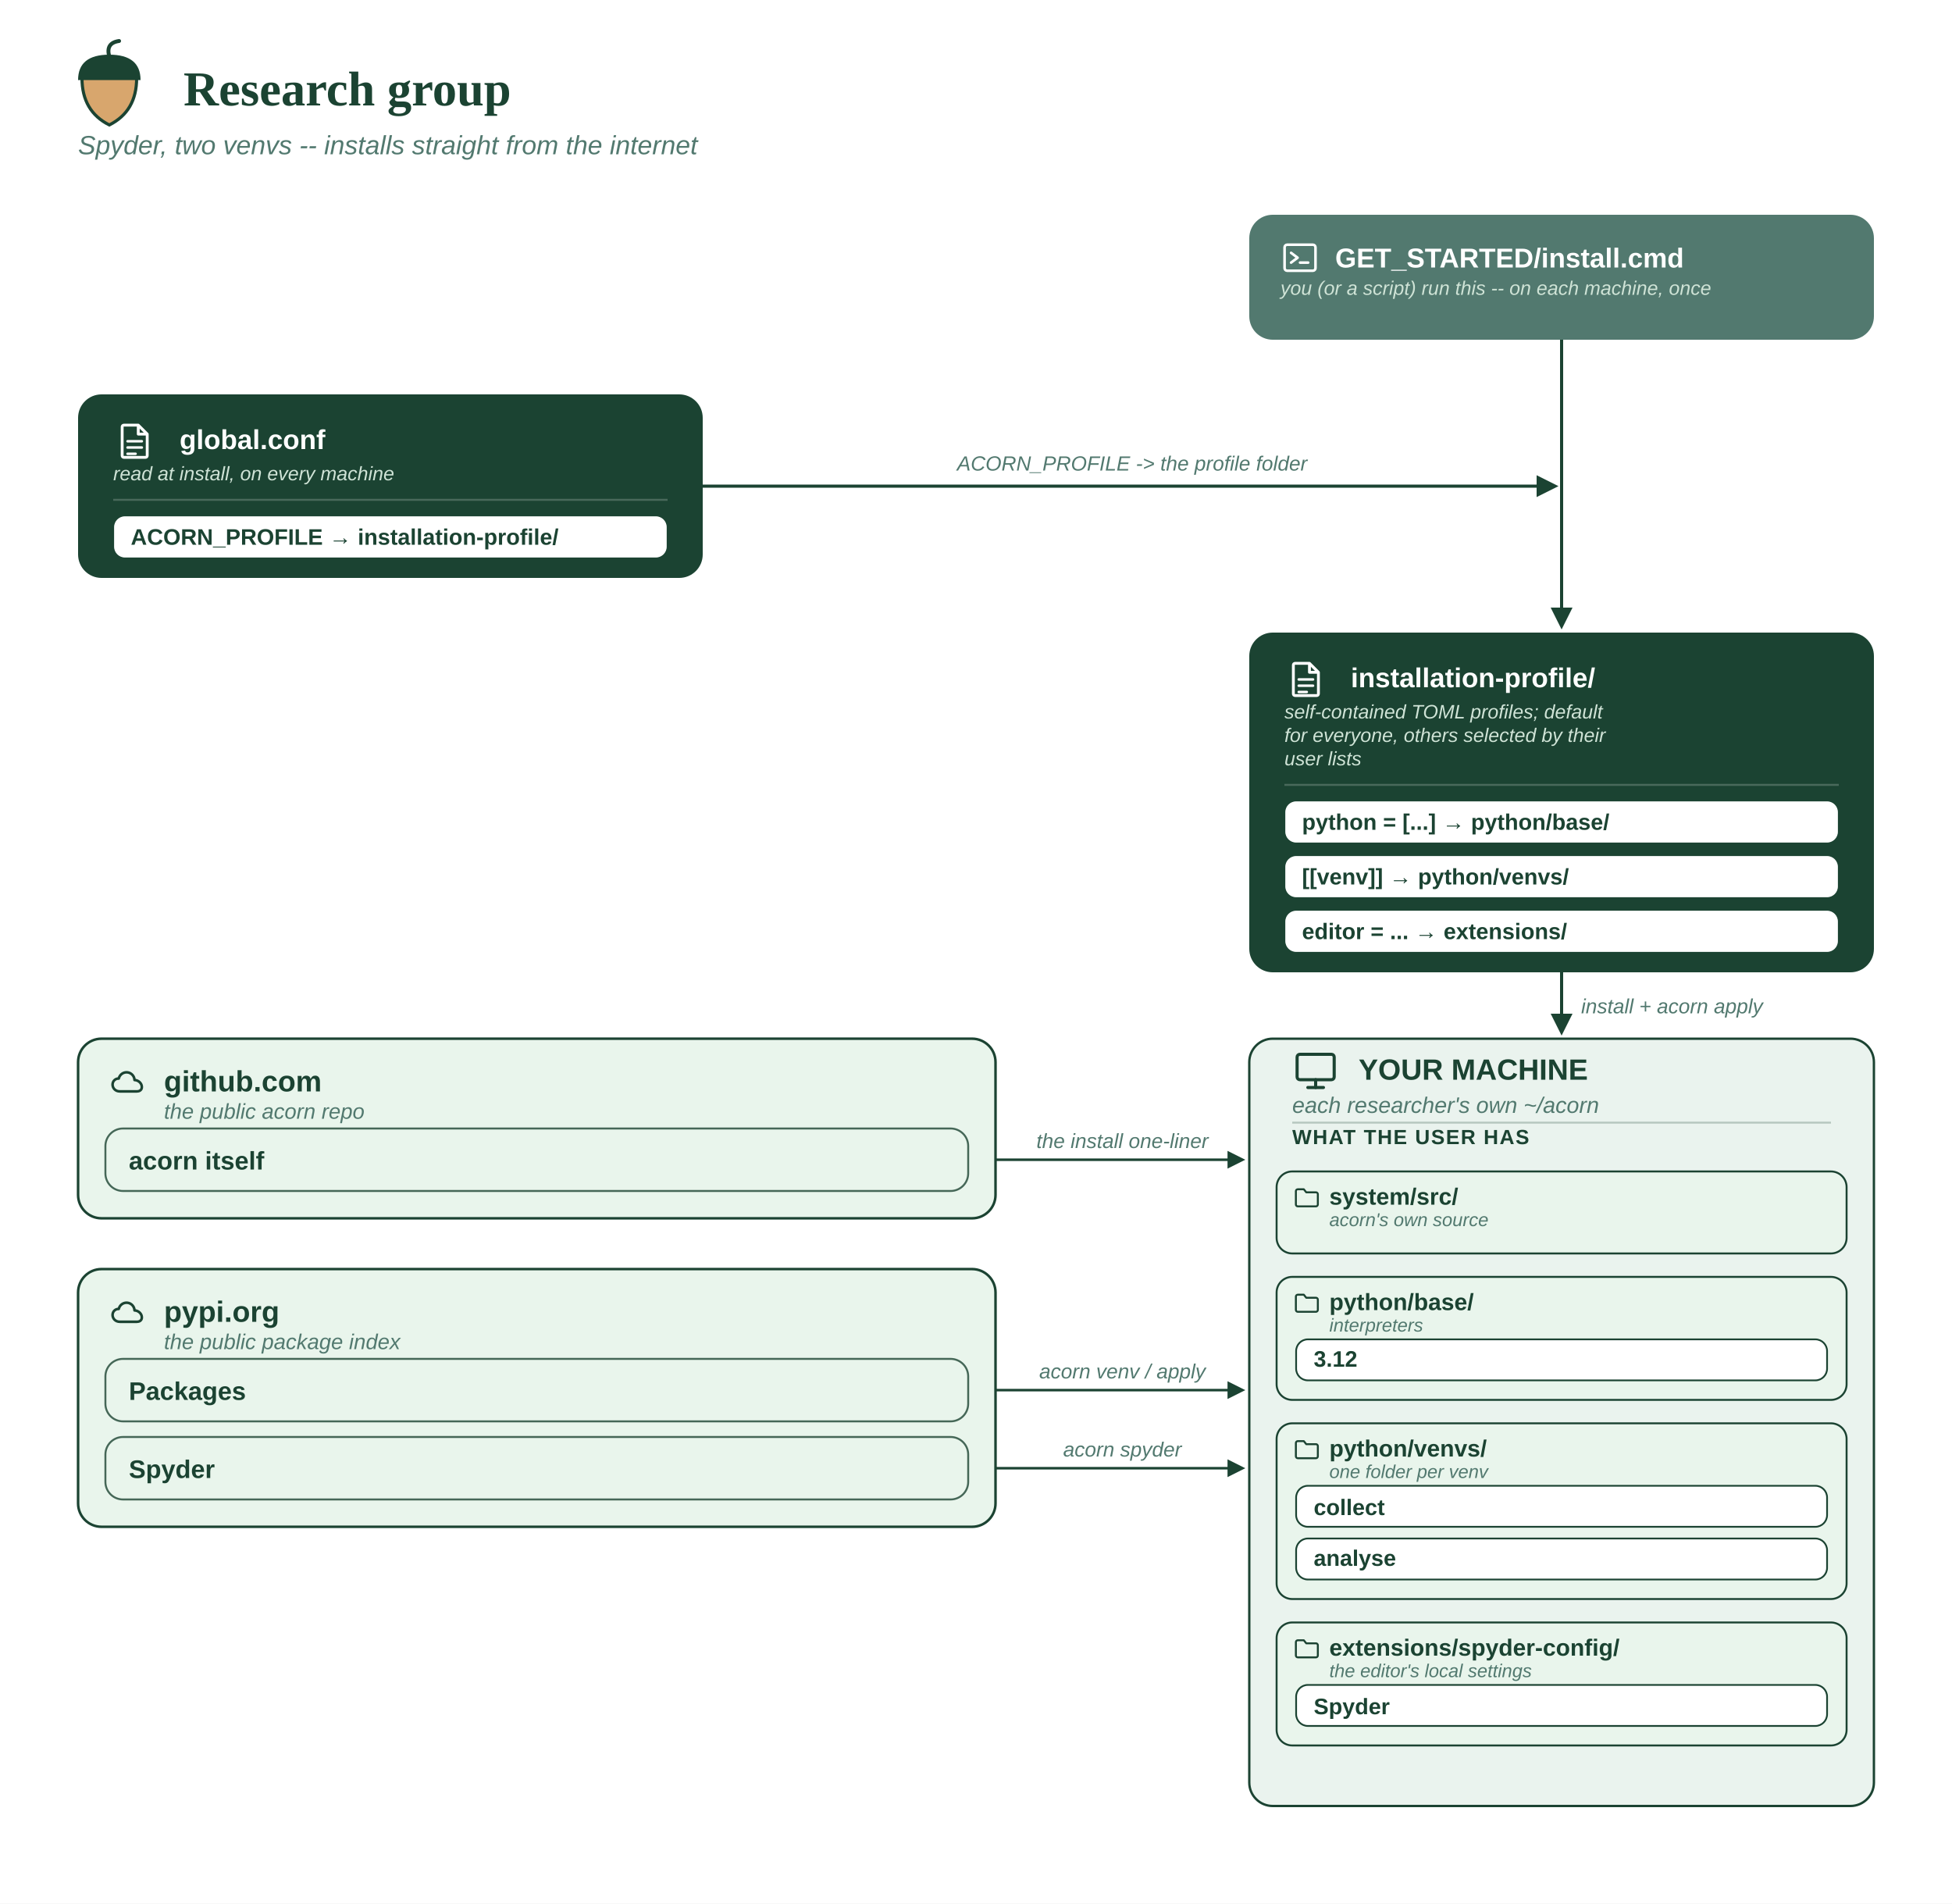
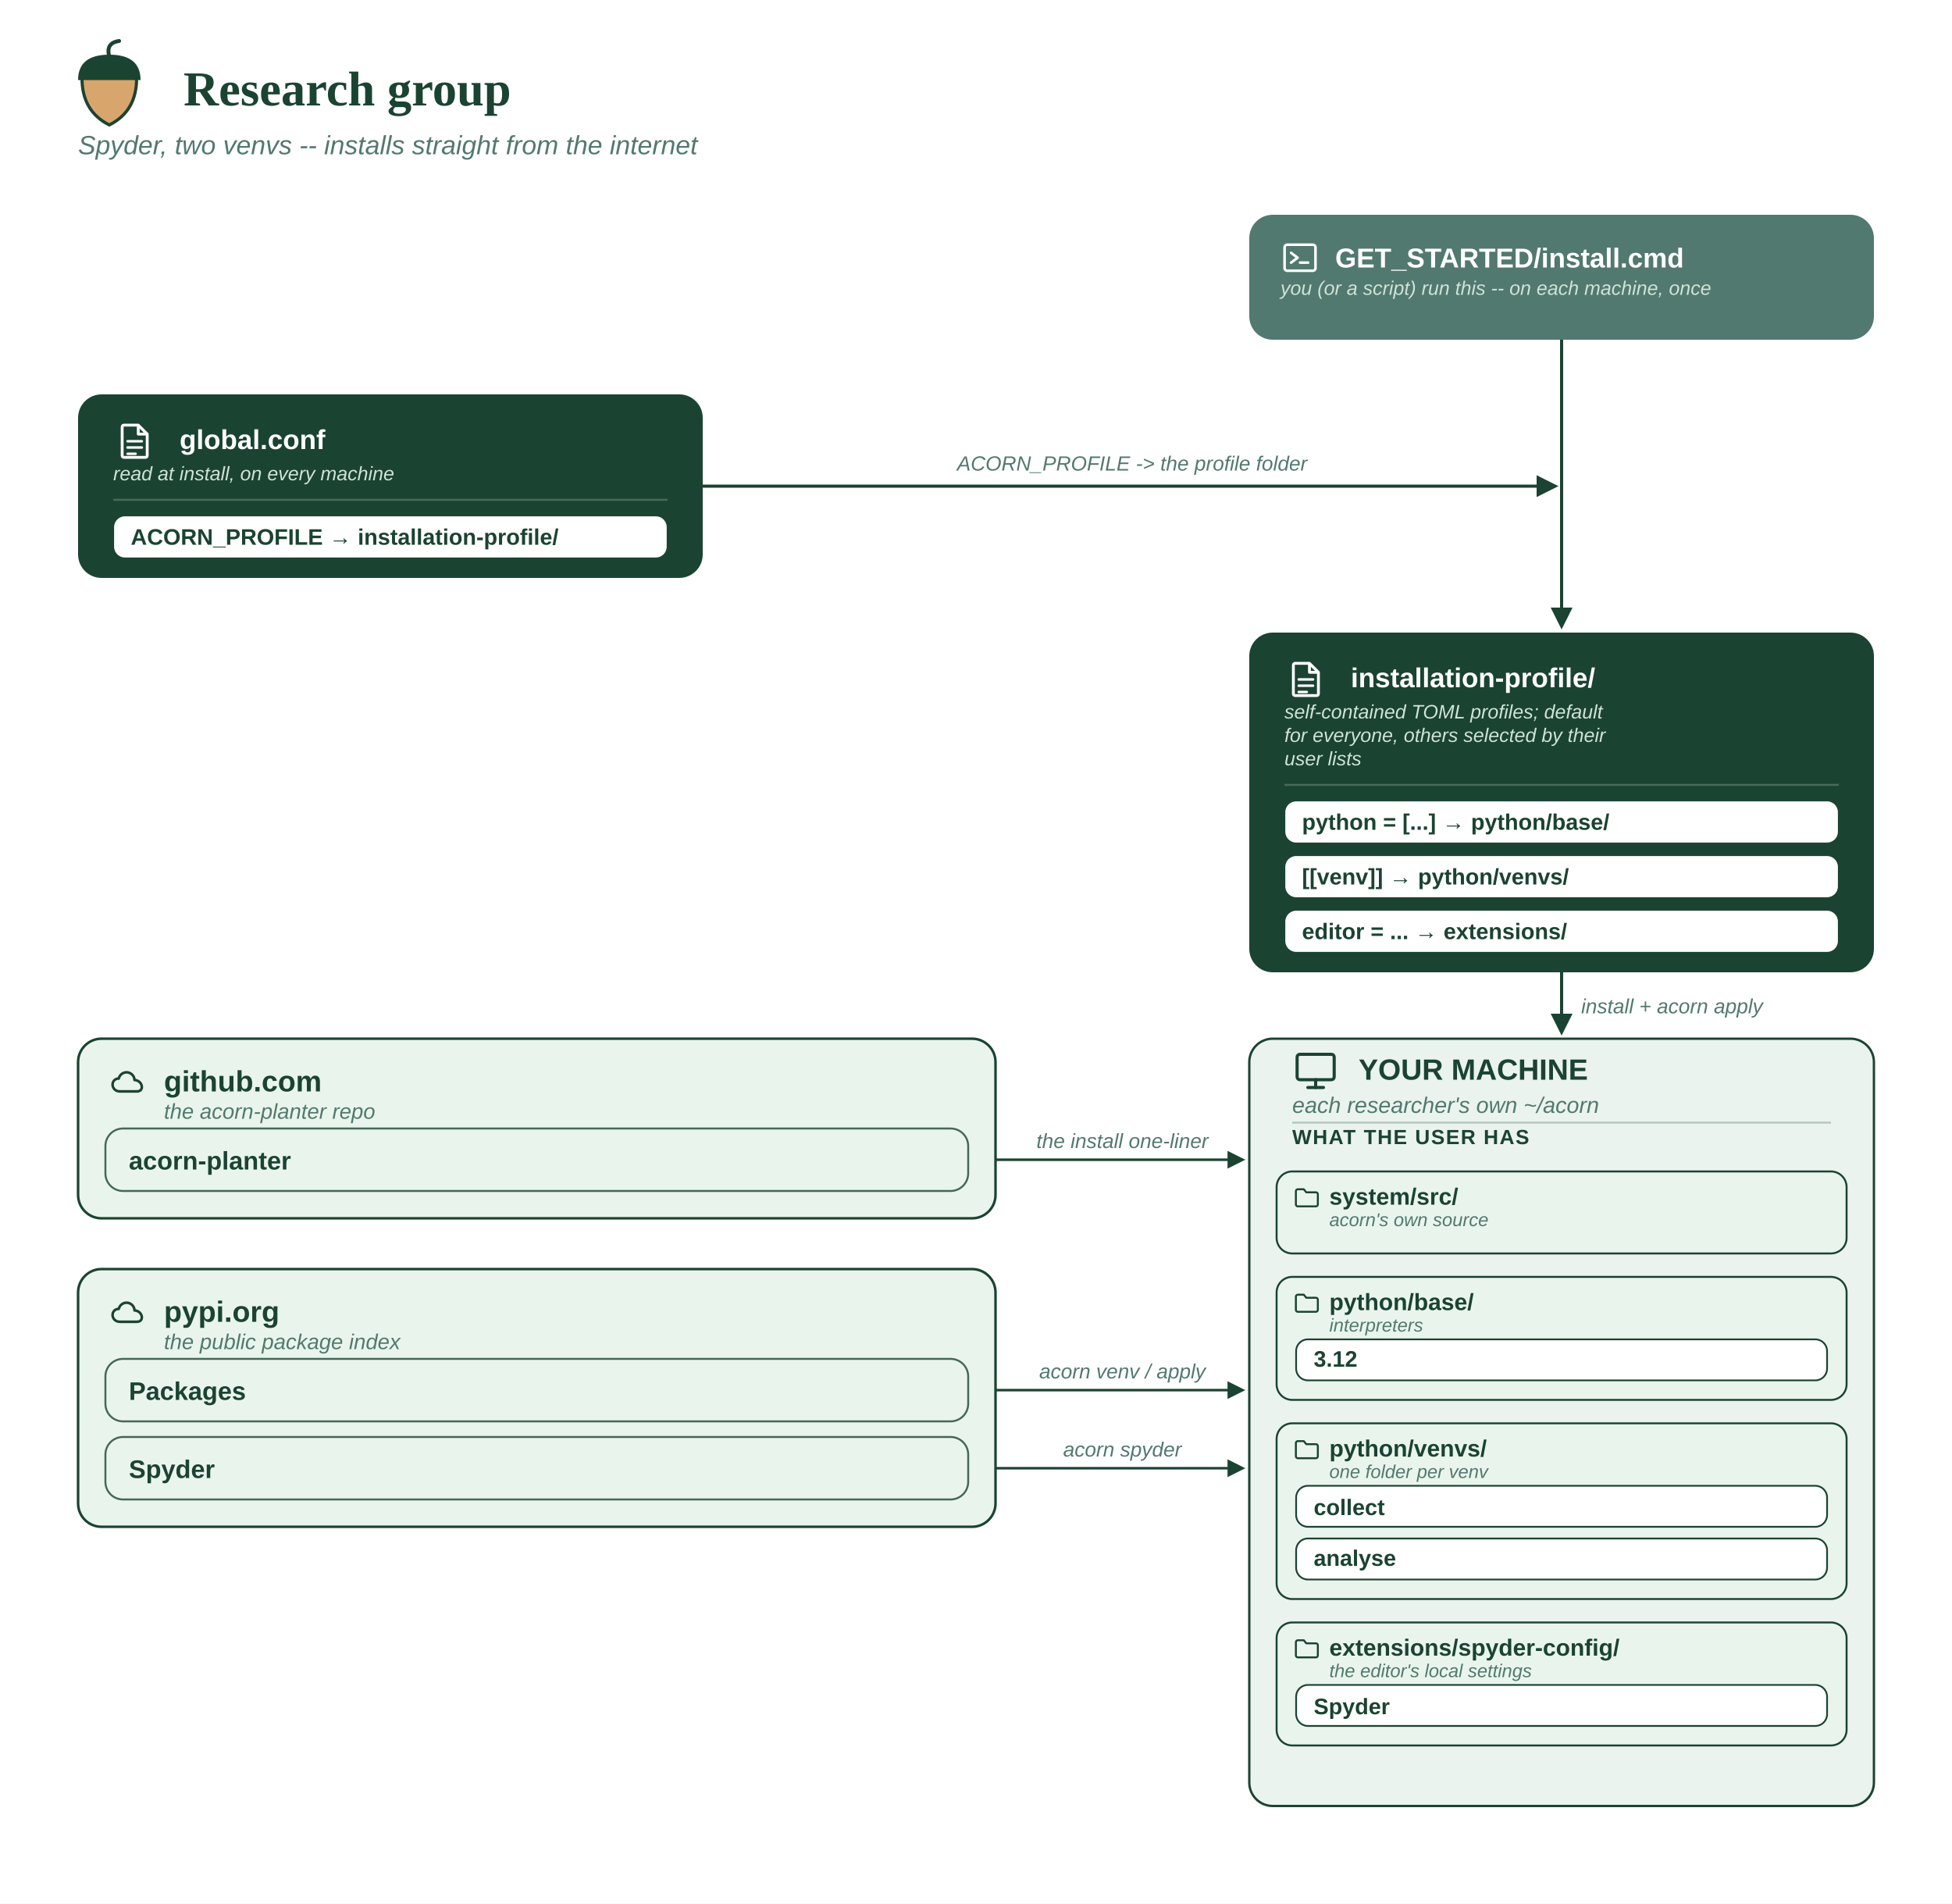
<svg xmlns="http://www.w3.org/2000/svg" viewBox="0 0 1000 975" font-family="Arial, Helvetica, sans-serif">
  <defs>
    <defs>
      <style>
      .head  { font-family: Georgia, 'Times New Roman', serif; }
      .body  { font-family: Arial, Helvetica, sans-serif; }
      .fg    { fill: #1B4332; }
      .fw    { fill: #FFFFFF; }
      .fmute { fill: #52796F; }
    </style>
      <marker id="arrow" markerWidth="7" markerHeight="7" refX="5.5" refY="3.5" orient="auto">
        <path d="M0,0 L7,3.5 L0,7 Z" fill="#1B4332" />
      </marker>
      <symbol id="ic-cloud" viewBox="0 0 24 24">
        <path d="M6.5 18 C3.5 18 2 15.8 2 13.8 C2 11.6 3.8 10 5.8 10.1 C6.4 7.6 8.7 6 11.2 6.3 C13.6 6.6 15.4 8.6 15.5 11 C17.9 11.1 20 13 20 15.3 C20 17.4 18.2 18 17 18 Z" fill="none" stroke="currentColor" stroke-width="1.6" stroke-linejoin="round" />
      </symbol>
      <symbol id="ic-box" viewBox="0 0 24 24">
        <path d="M3 8 L12 4 L21 8 L12 12 Z" fill="none" stroke="currentColor" stroke-width="1.6" stroke-linejoin="round" />
        <path d="M3 8 V17 L12 21 V12" fill="none" stroke="currentColor" stroke-width="1.6" stroke-linejoin="round" />
        <path d="M21 8 V17 L12 21" fill="none" stroke="currentColor" stroke-width="1.6" stroke-linejoin="round" />
      </symbol>
      <symbol id="ic-server" viewBox="0 0 24 24">
        <rect x="3" y="4" width="18" height="6" rx="1.3" fill="none" stroke="currentColor" stroke-width="1.6" />
        <rect x="3" y="14" width="18" height="6" rx="1.3" fill="none" stroke="currentColor" stroke-width="1.6" />
        <circle cx="7" cy="7" r="1" fill="currentColor" />
        <circle cx="7" cy="17" r="1" fill="currentColor" />
      </symbol>
      <symbol id="ic-monitor" viewBox="0 0 24 24">
        <rect x="2.5" y="4" width="19" height="13" rx="1.4" fill="none" stroke="currentColor" stroke-width="1.6" />
        <line x1="8" y1="21" x2="16" y2="21" stroke="currentColor" stroke-width="1.6" stroke-linecap="round" />
        <line x1="12" y1="17" x2="12" y2="21" stroke="currentColor" stroke-width="1.6" stroke-linecap="round" />
      </symbol>
      <symbol id="ic-folder" viewBox="0 0 24 24">
        <path d="M3 6.5 C3 5.7 3.7 5 4.5 5 H9.5 L11.5 7.5 H19.5 C20.3 7.5 21 8.2 21 9 V17.5 C21 18.3 20.3 19 19.5 19 H4.5 C3.7 19 3 18.3 3 17.5 Z" fill="none" stroke="currentColor" stroke-width="1.6" stroke-linejoin="round" />
      </symbol>
      <symbol id="ic-doc" viewBox="0 0 24 24">
        <path d="M6 3 H14 L19 8 V20 C19 20.6 18.6 21 18 21 H6 C5.4 21 5 20.6 5 20 V4 C5 3.4 5.4 3 6 3 Z" fill="none" stroke="currentColor" stroke-width="1.6" stroke-linejoin="round" />
        <path d="M14 3 V8 H19" fill="none" stroke="currentColor" stroke-width="1.6" stroke-linejoin="round" />
        <line x1="8" y1="12" x2="16" y2="12" stroke="currentColor" stroke-width="1.4" stroke-linecap="round" />
        <line x1="8" y1="15.5" x2="16" y2="15.5" stroke="currentColor" stroke-width="1.4" stroke-linecap="round" />
        <line x1="8" y1="19" x2="12.5" y2="19" stroke="currentColor" stroke-width="1.4" stroke-linecap="round" />
      </symbol>
      <symbol id="ic-terminal" viewBox="0 0 24 24">
        <rect x="2.5" y="4" width="19" height="16" rx="1.6" fill="none" stroke="currentColor" stroke-width="1.6" />
        <path d="M6.5 9 L10.5 12 L6.5 15" fill="none" stroke="currentColor" stroke-width="1.6" stroke-linecap="round" stroke-linejoin="round" />
        <line x1="12" y1="15" x2="17" y2="15" stroke="currentColor" stroke-width="1.6" stroke-linecap="round" />
      </symbol>
    </defs>
  </defs>
  <rect x="0" y="0" width="1000" height="975" fill="#FFFFFF" />
  <g transform="translate(40,20)">
    <path d="M2 20 Q2 37 16 44 Q30 37 30 20 Z" fill="#D8A66D" stroke="#1B4332" stroke-width="1.6" />
    <path d="M0 21 Q0 8 16 8 Q32 8 32 21 Z" fill="#1B4332" />
    <path d="M16 9 Q14 2 21 1" stroke="#1B4332" stroke-width="2" stroke-linecap="round" fill="none" />
  </g>
  <text x="94" y="54" class="head fg" font-size="25" font-weight="700">Research group</text>
  <text x="40" y="79" class="body fmute" font-size="13.5" font-style="italic">Spyder, two venvs -- installs straight from the internet</text>
  <rect x="640" y="110" width="320" height="64" rx="12" fill="#52796F" />
  <use href="#ic-terminal" x="656" y="122" width="20" height="20" color="#FFFFFF" />
  <text x="684" y="137" class="body fw" font-size="14.0" font-weight="700">GET_STARTED/install.cmd</text>
  <text x="656" y="151" class="body" fill="#CFE3D6" font-size="10" font-style="italic">you (or a script) run this -- on each machine, once</text>
  <line x1="800" y1="174" x2="800" y2="320" stroke="#1B4332" stroke-width="1.6" marker-end="url(#arrow)" />
  <rect x="40" y="202" width="320" height="94" rx="12" fill="#1B4332" />
  <use href="#ic-doc" x="58" y="215" width="22" height="22" color="#FFFFFF" />
  <text x="92" y="230" class="body fw" font-size="14" font-weight="700">global.conf</text>
  <text x="58" y="246" class="body" fill="#CFE3D6" font-size="10" font-style="italic">read at install, on every machine</text>
  <line x1="58" y1="256" x2="342" y2="256" stroke="#FFFFFF" stroke-width="1" opacity="0.2" />
  <rect x="58" y="264" width="284" height="22" rx="6" fill="#FFFFFF" stroke="#1B4332" stroke-width="0.9" />
  <text x="67" y="279" class="body fg" font-size="11.5" font-weight="600">ACORN_PROFILE  →  installation-profile/</text>
  <line x1="360" y1="249" x2="796" y2="249" stroke="#1B4332" stroke-width="1.6" marker-end="url(#arrow)" />
  <text x="580" y="241" text-anchor="middle" class="body fmute" font-size="10.5" font-style="italic">ACORN_PROFILE -&gt; the profile folder</text>
  <rect x="640" y="324" width="320" height="174" rx="12" fill="#1B4332" />
  <use href="#ic-doc" x="658" y="337" width="22" height="22" color="#FFFFFF" />
  <text x="692" y="352" class="body fw" font-size="14.0" font-weight="700">installation-profile/</text>
  <text x="658" y="368" class="body" fill="#CFE3D6" font-size="10" font-style="italic">self-contained TOML profiles; default</text>
  <text x="658" y="380" class="body" fill="#CFE3D6" font-size="10" font-style="italic">for everyone, others selected by their</text>
  <text x="658" y="392" class="body" fill="#CFE3D6" font-size="10" font-style="italic">user lists</text>
  <line x1="658" y1="402" x2="942" y2="402" stroke="#FFFFFF" stroke-width="1" opacity="0.2" />
  <rect x="658" y="410" width="284" height="22" rx="6" fill="#FFFFFF" stroke="#1B4332" stroke-width="0.9" />
  <text x="667" y="425" class="body fg" font-size="11.5" font-weight="600">python = [...]  →  python/base/</text>
  <rect x="658" y="438" width="284" height="22" rx="6" fill="#FFFFFF" stroke="#1B4332" stroke-width="0.9" />
  <text x="667" y="453" class="body fg" font-size="11.5" font-weight="600">[[venv]]  →  python/venvs/</text>
  <rect x="658" y="466" width="284" height="22" rx="6" fill="#FFFFFF" stroke="#1B4332" stroke-width="0.9" />
  <text x="667" y="481" class="body fg" font-size="11.5" font-weight="600">editor = ...  →  extensions/</text>
  <line x1="800" y1="498" x2="800" y2="528" stroke="#1B4332" stroke-width="1.6" marker-end="url(#arrow)" />
  <text x="810" y="519" class="body fmute" font-size="10.5" font-style="italic">install + acorn apply</text>
  <rect x="640" y="532" width="320" height="393" rx="12" fill="#EAF3EE" stroke="#1B4332" stroke-width="1.2" />
  <use href="#ic-monitor" x="662" y="536" width="24" height="24" color="#1B4332" />
  <text x="696" y="553" class="body fg" font-size="15" font-weight="700">YOUR MACHINE</text>
  <text x="662" y="570" class="body fmute" font-size="11.5" font-style="italic">each researcher's own ~/acorn</text>
  <line x1="662" y1="575" x2="938" y2="575" stroke="#1B4332" stroke-width="1" opacity="0.25" />
  <text x="662" y="586" class="body fg" font-size="10.5" font-weight="700" letter-spacing="0.6">WHAT THE USER HAS</text>
  <rect x="654" y="600" width="292" height="42" rx="8" fill="#E9F5EC" stroke="#1B4332" stroke-width="1" />
  <use href="#ic-folder" x="662" y="606" width="15" height="15" color="#1B4332" />
  <text x="681" y="617" class="body fg" font-size="12.0" font-weight="700">system/src/</text>
  <text x="681" y="628" class="body fmute" font-size="9.5" font-style="italic">acorn's own source</text>
  <rect x="654" y="654" width="292" height="63" rx="8" fill="#E9F5EC" stroke="#1B4332" stroke-width="1" />
  <use href="#ic-folder" x="662" y="660" width="15" height="15" color="#1B4332" />
  <text x="681" y="671" class="body fg" font-size="12.0" font-weight="700">python/base/</text>
  <text x="681" y="682" class="body fmute" font-size="9.5" font-style="italic">interpreters</text>
  <rect x="664" y="686" width="272" height="21" rx="6" fill="#FFFFFF" stroke="#1B4332" stroke-width="0.9" />
  <text x="673" y="700" class="body fg" font-size="11.5" font-weight="600">3.12</text>
  <rect x="654" y="729" width="292" height="90" rx="8" fill="#E9F5EC" stroke="#1B4332" stroke-width="1" />
  <use href="#ic-folder" x="662" y="735" width="15" height="15" color="#1B4332" />
  <text x="681" y="746" class="body fg" font-size="12.0" font-weight="700">python/venvs/</text>
  <text x="681" y="757" class="body fmute" font-size="9.5" font-style="italic">one folder per venv</text>
  <rect x="664" y="761" width="272" height="21" rx="6" fill="#FFFFFF" stroke="#1B4332" stroke-width="0.9" />
  <text x="673" y="776" class="body fg" font-size="11.5" font-weight="600">collect</text>
  <rect x="664" y="788" width="272" height="21" rx="6" fill="#FFFFFF" stroke="#1B4332" stroke-width="0.9" />
  <text x="673" y="802" class="body fg" font-size="11.5" font-weight="600">analyse</text>
  <rect x="654" y="831" width="292" height="63" rx="8" fill="#E9F5EC" stroke="#1B4332" stroke-width="1" />
  <use href="#ic-folder" x="662" y="837" width="15" height="15" color="#1B4332" />
  <text x="681" y="848" class="body fg" font-size="12.0" font-weight="700">extensions/spyder-config/</text>
  <text x="681" y="859" class="body fmute" font-size="9.5" font-style="italic">the editor's local settings</text>
  <rect x="664" y="863" width="272" height="21" rx="6" fill="#FFFFFF" stroke="#1B4332" stroke-width="0.9" />
  <text x="673" y="878" class="body fg" font-size="11.5" font-weight="600">Spyder</text>
  <rect x="40" y="532" width="470" height="92" rx="12" fill="#E9F5EC" stroke="#1B4332" stroke-width="1.3" />
  <use href="#ic-cloud" x="56" y="544" width="20" height="20" color="#1B4332" />
  <text x="84" y="559" class="body fg" font-size="15.0" font-weight="700">github.com</text>
-   <text x="84" y="573" class="body fmute" font-size="11.0" font-style="italic">the public acorn repo</text>
+   <text x="84" y="573" class="body fmute" font-size="11.0" font-style="italic">the acorn-planter repo</text>
  <rect x="54" y="578" width="442" height="32" rx="9" fill="#E9F5EC" stroke="#1B4332" stroke-width="1" opacity="0.8" />
-   <text x="66" y="599" class="body fg" font-size="13.0" font-weight="700">acorn itself</text>
+   <text x="66" y="599" class="body fg" font-size="13.0" font-weight="700">acorn-planter</text>
  <line x1="510" y1="594" x2="636" y2="594" stroke="#1B4332" stroke-width="1.3" marker-end="url(#arrow)" />
  <text x="575" y="588" text-anchor="middle" class="body fmute" font-size="10.5" font-style="italic">the install one-liner</text>
  <rect x="40" y="650" width="470" height="132" rx="12" fill="#E9F5EC" stroke="#1B4332" stroke-width="1.3" />
  <use href="#ic-cloud" x="56" y="662" width="20" height="20" color="#1B4332" />
  <text x="84" y="677" class="body fg" font-size="15.0" font-weight="700">pypi.org</text>
  <text x="84" y="691" class="body fmute" font-size="11.0" font-style="italic">the public package index</text>
  <rect x="54" y="696" width="442" height="32" rx="9" fill="#E9F5EC" stroke="#1B4332" stroke-width="1" opacity="0.8" />
  <text x="66" y="717" class="body fg" font-size="13.0" font-weight="700">Packages</text>
  <line x1="510" y1="712" x2="636" y2="712" stroke="#1B4332" stroke-width="1.3" marker-end="url(#arrow)" />
  <text x="575" y="706" text-anchor="middle" class="body fmute" font-size="10.5" font-style="italic">acorn venv / apply</text>
  <rect x="54" y="736" width="442" height="32" rx="9" fill="#E9F5EC" stroke="#1B4332" stroke-width="1" opacity="0.8" />
  <text x="66" y="757" class="body fg" font-size="13.0" font-weight="700">Spyder</text>
  <line x1="510" y1="752" x2="636" y2="752" stroke="#1B4332" stroke-width="1.3" marker-end="url(#arrow)" />
  <text x="575" y="746" text-anchor="middle" class="body fmute" font-size="10.5" font-style="italic">acorn spyder</text>
</svg>
